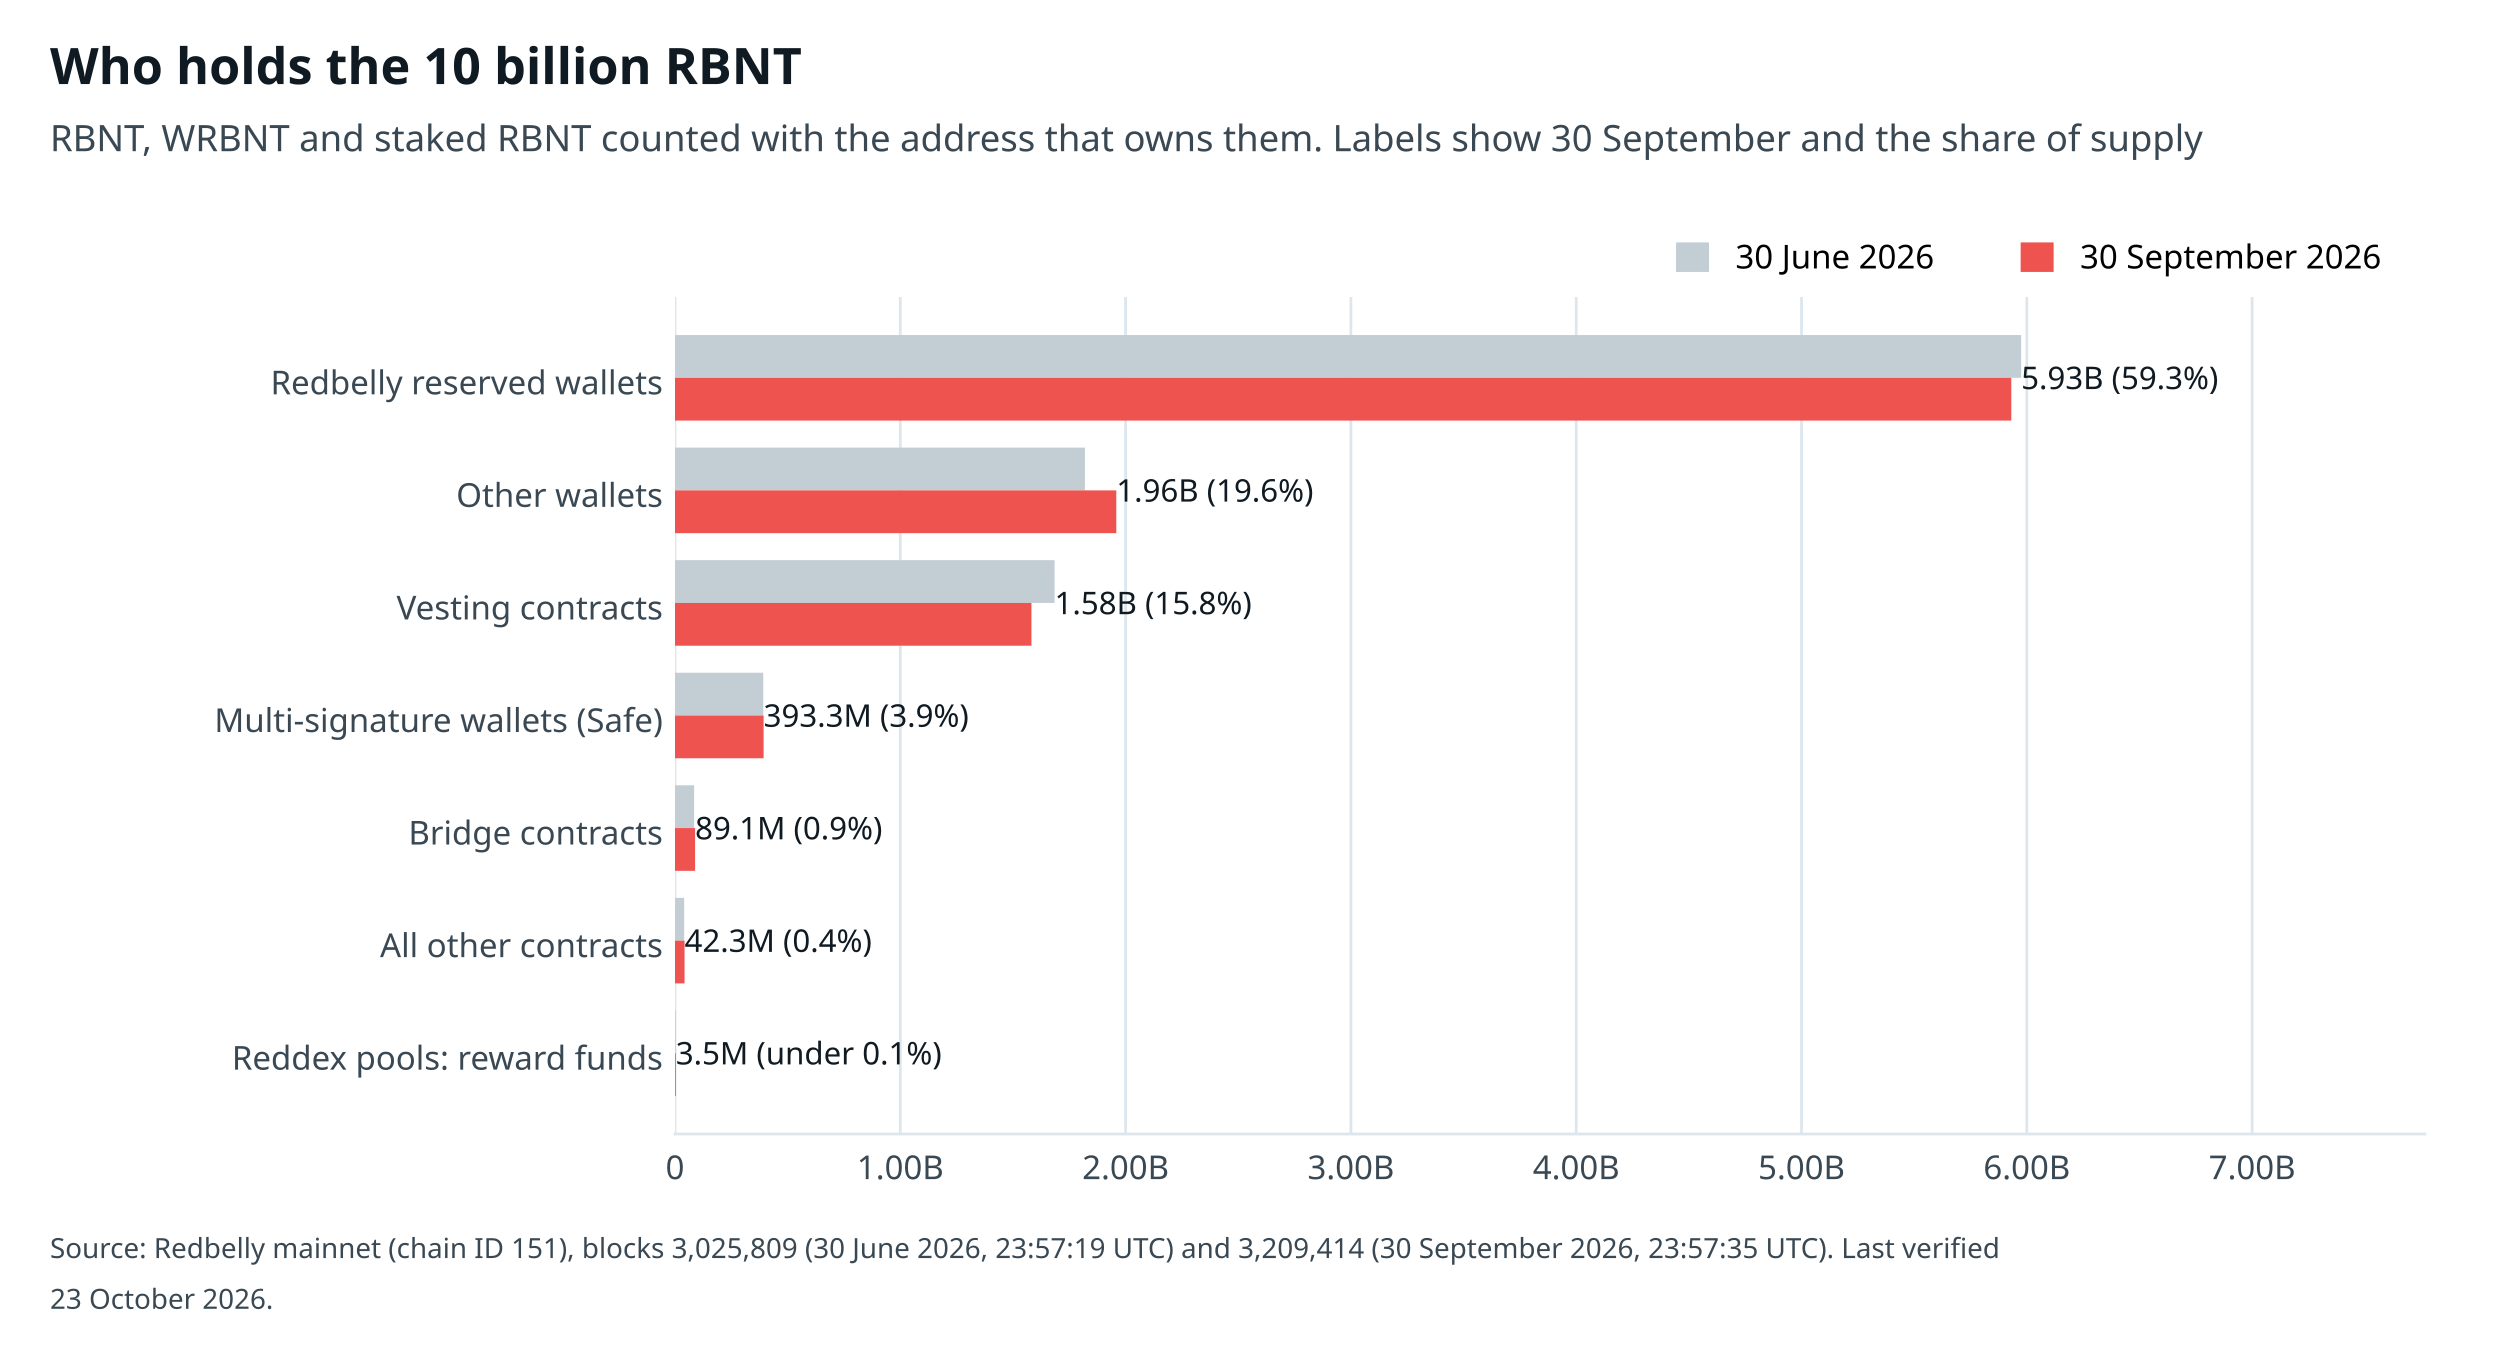
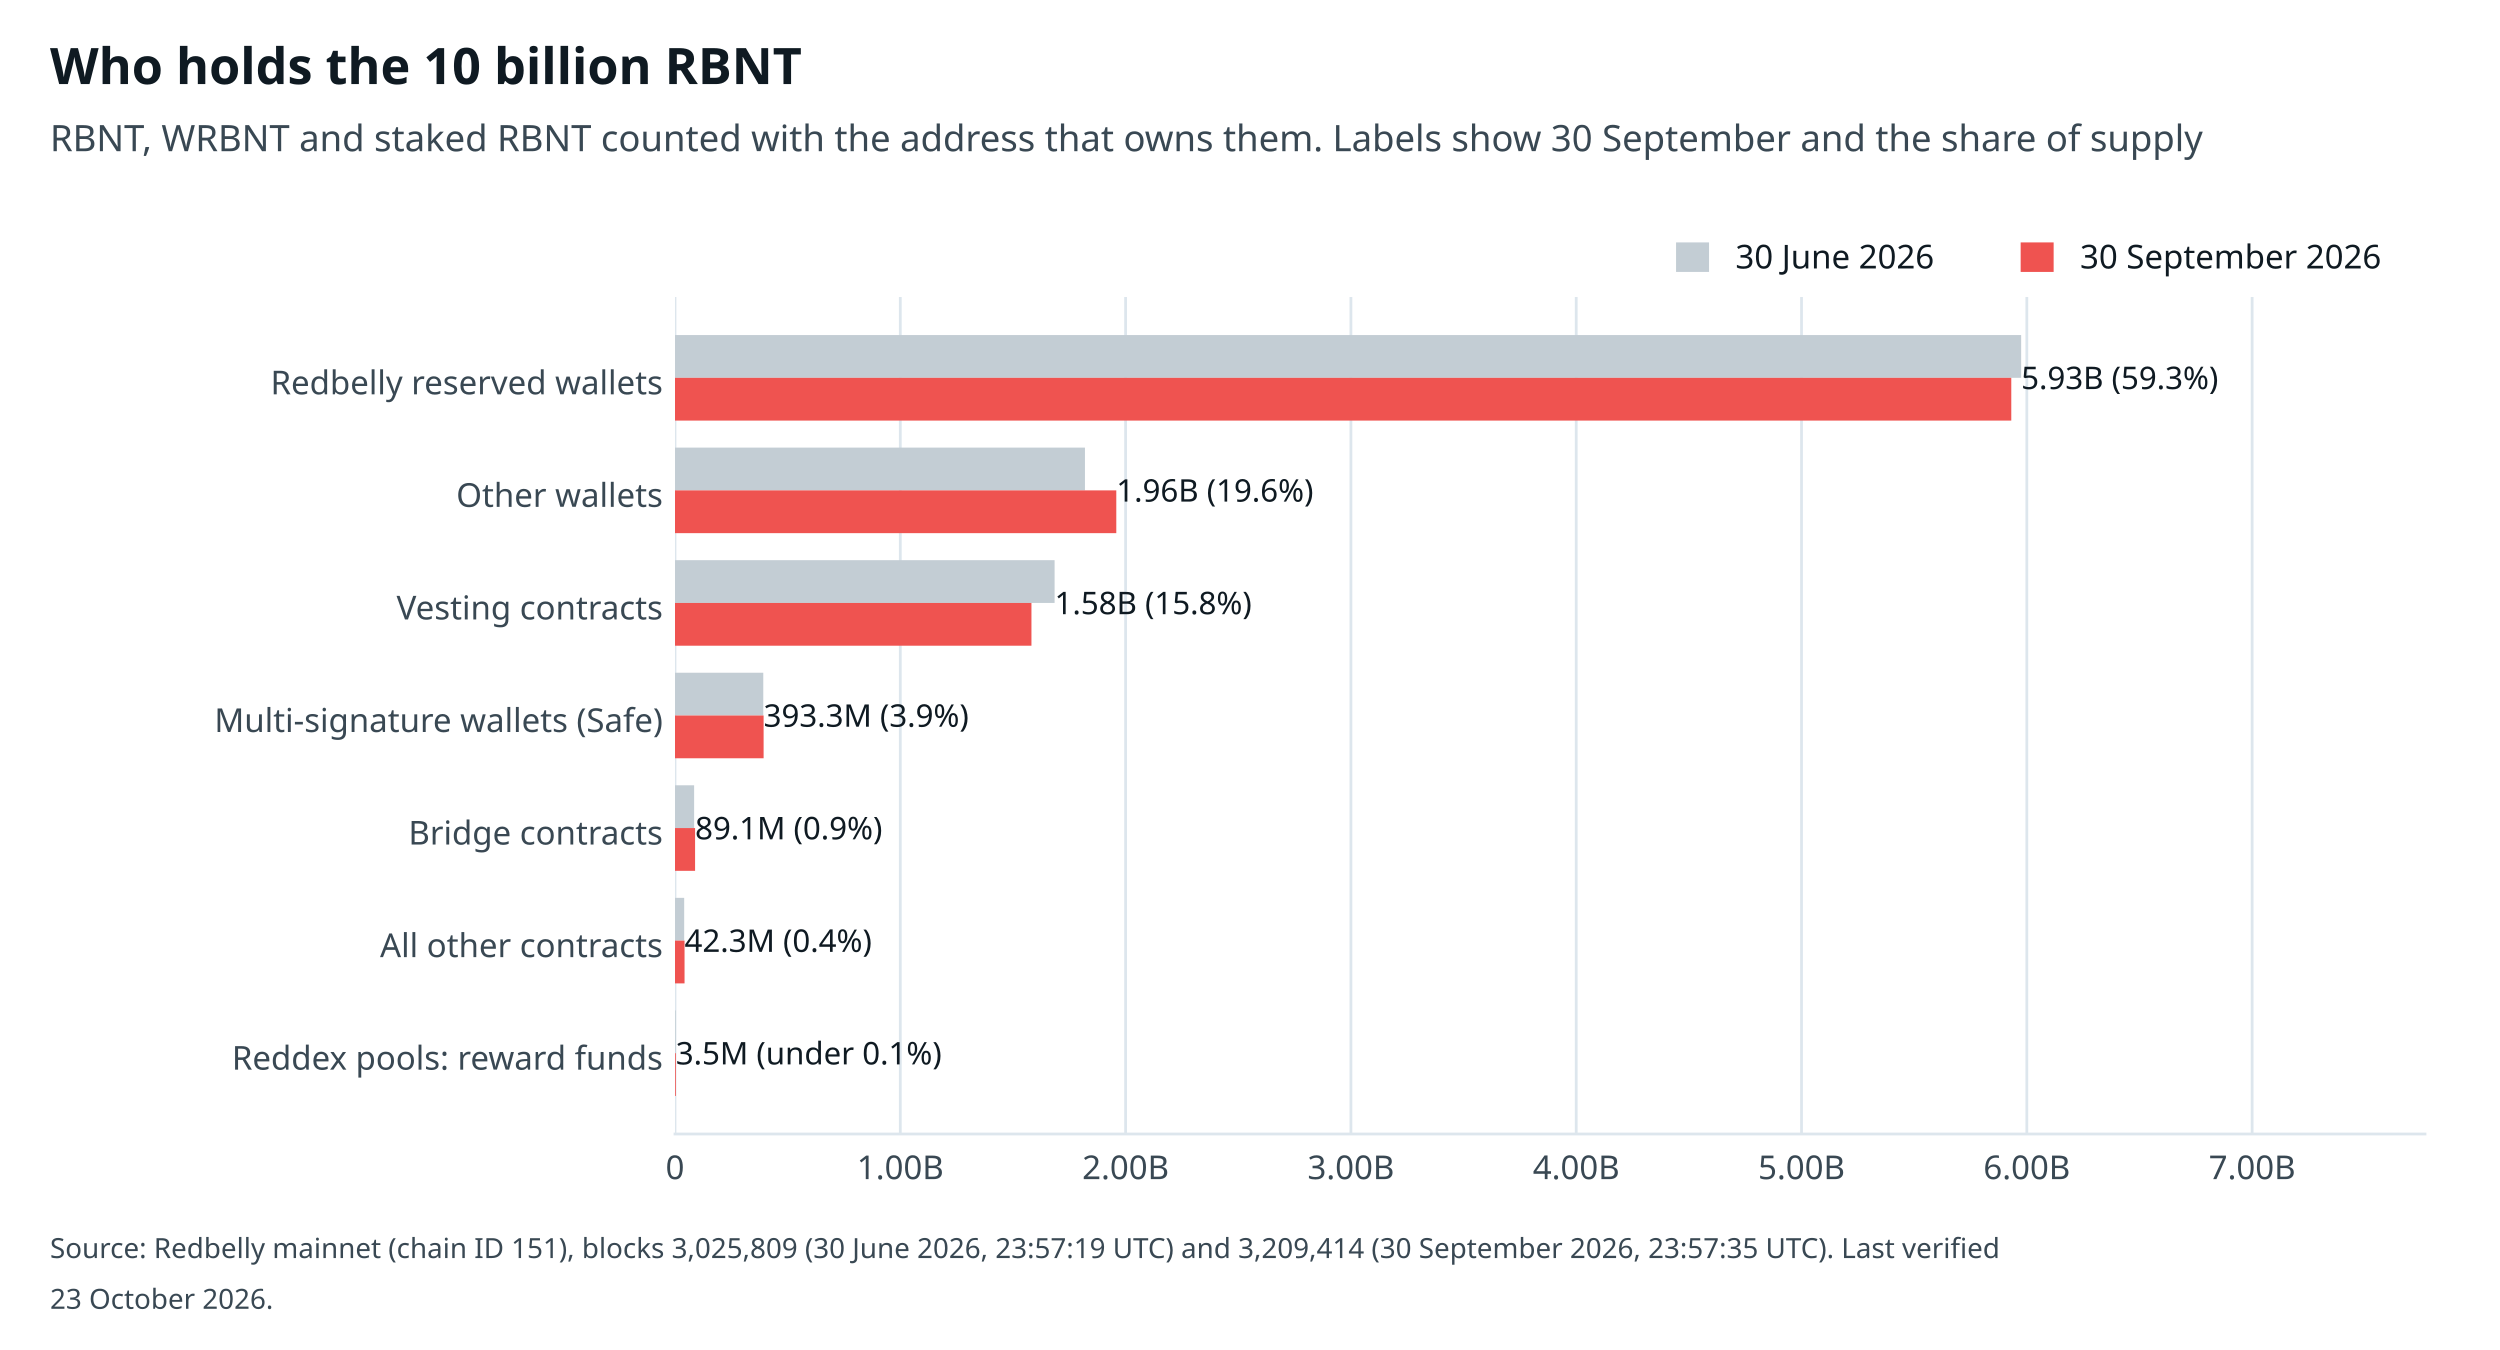
<svg xmlns="http://www.w3.org/2000/svg" width="720pt" height="388.8pt" viewBox="0 0 720 388.8" version="1.1">
  <defs>
    <style type="text/css">*{stroke-linejoin: round; stroke-linecap: butt}</style>
  </defs>
  <g id="figure_1">
    <g id="patch_1">
      <path d="M 0 388.8  L 720 388.8  L 720 0  L 0 0  z " style="fill: #ffffff" />
    </g>
    <g id="axes_1">
      <g id="patch_2">
        <path d="M 194.4 326.592  L 698.4 326.592  L 698.4 85.536  L 194.4 85.536  z " style="fill: #ffffff" />
      </g>
      <g id="matplotlib.axis_1">
        <g id="xtick_1">
          <g id="line2d_1">
-             <path d="M 194.4 326.592  L 194.4 85.536  " clip-path="url(#p96b35fbb8e)" style="fill: none; stroke: #dde6ed; stroke-width: 0.8; stroke-linecap: square" />
+             <path d="M 194.4 326.592  L 194.4 85.536  " clip-path="url(#p20a7516828)" style="fill: none; stroke: #dde6ed; stroke-width: 0.8; stroke-linecap: square" />
          </g>
          <g id="line2d_2" />
          <g id="text_1">
            <text style="font-size: 9.5px; font-family: 'Be Vietnam Pro'; text-anchor: middle; fill: #394853" x="194.4" y="339.592" transform="rotate(-0 194.4 339.592)">0</text>
          </g>
        </g>
        <g id="xtick_2">
          <g id="line2d_3">
-             <path d="M 259.288 326.592  L 259.288 85.536  " clip-path="url(#p96b35fbb8e)" style="fill: none; stroke: #dde6ed; stroke-width: 0.8; stroke-linecap: square" />
+             <path d="M 259.288 326.592  L 259.288 85.536  " clip-path="url(#p20a7516828)" style="fill: none; stroke: #dde6ed; stroke-width: 0.8; stroke-linecap: square" />
          </g>
          <g id="line2d_4" />
          <g id="text_2">
            <text style="font-size: 9.5px; font-family: 'Be Vietnam Pro'; text-anchor: middle; fill: #394853" x="259.288" y="339.592" transform="rotate(-0 259.2878 339.592)">1.00B</text>
          </g>
        </g>
        <g id="xtick_3">
          <g id="line2d_5">
-             <path d="M 324.176 326.592  L 324.176 85.536  " clip-path="url(#p96b35fbb8e)" style="fill: none; stroke: #dde6ed; stroke-width: 0.8; stroke-linecap: square" />
+             <path d="M 324.176 326.592  L 324.176 85.536  " clip-path="url(#p20a7516828)" style="fill: none; stroke: #dde6ed; stroke-width: 0.8; stroke-linecap: square" />
          </g>
          <g id="line2d_6" />
          <g id="text_3">
            <text style="font-size: 9.5px; font-family: 'Be Vietnam Pro'; text-anchor: middle; fill: #394853" x="324.176" y="339.592" transform="rotate(-0 324.1756 339.592)">2.00B</text>
          </g>
        </g>
        <g id="xtick_4">
          <g id="line2d_7">
-             <path d="M 389.063 326.592  L 389.063 85.536  " clip-path="url(#p96b35fbb8e)" style="fill: none; stroke: #dde6ed; stroke-width: 0.8; stroke-linecap: square" />
+             <path d="M 389.063 326.592  L 389.063 85.536  " clip-path="url(#p20a7516828)" style="fill: none; stroke: #dde6ed; stroke-width: 0.8; stroke-linecap: square" />
          </g>
          <g id="line2d_8" />
          <g id="text_4">
            <text style="font-size: 9.5px; font-family: 'Be Vietnam Pro'; text-anchor: middle; fill: #394853" x="389.063" y="339.592" transform="rotate(-0 389.0634 339.592)">3.00B</text>
          </g>
        </g>
        <g id="xtick_5">
          <g id="line2d_9">
-             <path d="M 453.951 326.592  L 453.951 85.536  " clip-path="url(#p96b35fbb8e)" style="fill: none; stroke: #dde6ed; stroke-width: 0.8; stroke-linecap: square" />
+             <path d="M 453.951 326.592  L 453.951 85.536  " clip-path="url(#p20a7516828)" style="fill: none; stroke: #dde6ed; stroke-width: 0.8; stroke-linecap: square" />
          </g>
          <g id="line2d_10" />
          <g id="text_5">
            <text style="font-size: 9.5px; font-family: 'Be Vietnam Pro'; text-anchor: middle; fill: #394853" x="453.951" y="339.592" transform="rotate(-0 453.9512 339.592)">4.00B</text>
          </g>
        </g>
        <g id="xtick_6">
          <g id="line2d_11">
-             <path d="M 518.839 326.592  L 518.839 85.536  " clip-path="url(#p96b35fbb8e)" style="fill: none; stroke: #dde6ed; stroke-width: 0.8; stroke-linecap: square" />
+             <path d="M 518.839 326.592  L 518.839 85.536  " clip-path="url(#p20a7516828)" style="fill: none; stroke: #dde6ed; stroke-width: 0.8; stroke-linecap: square" />
          </g>
          <g id="line2d_12" />
          <g id="text_6">
            <text style="font-size: 9.5px; font-family: 'Be Vietnam Pro'; text-anchor: middle; fill: #394853" x="518.839" y="339.592" transform="rotate(-0 518.8391 339.592)">5.00B</text>
          </g>
        </g>
        <g id="xtick_7">
          <g id="line2d_13">
-             <path d="M 583.727 326.592  L 583.727 85.536  " clip-path="url(#p96b35fbb8e)" style="fill: none; stroke: #dde6ed; stroke-width: 0.8; stroke-linecap: square" />
+             <path d="M 583.727 326.592  L 583.727 85.536  " clip-path="url(#p20a7516828)" style="fill: none; stroke: #dde6ed; stroke-width: 0.8; stroke-linecap: square" />
          </g>
          <g id="line2d_14" />
          <g id="text_7">
            <text style="font-size: 9.5px; font-family: 'Be Vietnam Pro'; text-anchor: middle; fill: #394853" x="583.727" y="339.592" transform="rotate(-0 583.7269 339.592)">6.00B</text>
          </g>
        </g>
        <g id="xtick_8">
          <g id="line2d_15">
-             <path d="M 648.615 326.592  L 648.615 85.536  " clip-path="url(#p96b35fbb8e)" style="fill: none; stroke: #dde6ed; stroke-width: 0.8; stroke-linecap: square" />
+             <path d="M 648.615 326.592  L 648.615 85.536  " clip-path="url(#p20a7516828)" style="fill: none; stroke: #dde6ed; stroke-width: 0.8; stroke-linecap: square" />
          </g>
          <g id="line2d_16" />
          <g id="text_8">
            <text style="font-size: 9.5px; font-family: 'Be Vietnam Pro'; text-anchor: middle; fill: #394853" x="648.615" y="339.592" transform="rotate(-0 648.6147 339.592)">7.00B</text>
          </g>
        </g>
      </g>
      <g id="matplotlib.axis_2">
        <g id="ytick_1">
          <g id="line2d_17" />
          <g id="text_9">
            <text style="font-size: 9.5px; font-family: 'Be Vietnam Pro'; text-anchor: end; fill: #394853" x="190.9" y="308.066" transform="rotate(-0 190.9 308.0663)">Reddex pools: reward funds</text>
          </g>
        </g>
        <g id="ytick_2">
          <g id="line2d_18" />
          <g id="text_10">
            <text style="font-size: 9.5px; font-family: 'Be Vietnam Pro'; text-anchor: end; fill: #394853" x="190.9" y="275.649" transform="rotate(-0 190.9 275.6489)">All other contracts</text>
          </g>
        </g>
        <g id="ytick_3">
          <g id="line2d_19" />
          <g id="text_11">
            <text style="font-size: 9.5px; font-family: 'Be Vietnam Pro'; text-anchor: end; fill: #394853" x="190.9" y="243.231" transform="rotate(-0 190.9 243.2314)">Bridge contracts</text>
          </g>
        </g>
        <g id="ytick_4">
          <g id="line2d_20" />
          <g id="text_12">
            <text style="font-size: 9.5px; font-family: 'Be Vietnam Pro'; text-anchor: end; fill: #394853" x="190.9" y="210.814" transform="rotate(-0 190.9 210.814)">Multi-signature wallets (Safe)</text>
          </g>
        </g>
        <g id="ytick_5">
          <g id="line2d_21" />
          <g id="text_13">
            <text style="font-size: 9.5px; font-family: 'Be Vietnam Pro'; text-anchor: end; fill: #394853" x="190.9" y="178.397" transform="rotate(-0 190.9 178.3966)">Vesting contracts</text>
          </g>
        </g>
        <g id="ytick_6">
          <g id="line2d_22" />
          <g id="text_14">
            <text style="font-size: 9.5px; font-family: 'Be Vietnam Pro'; text-anchor: end; fill: #394853" x="190.9" y="145.979" transform="rotate(-0 190.9 145.9791)">Other wallets</text>
          </g>
        </g>
        <g id="ytick_7">
          <g id="line2d_23" />
          <g id="text_15">
            <text style="font-size: 9.5px; font-family: 'Be Vietnam Pro'; text-anchor: end; fill: #394853" x="190.9" y="113.562" transform="rotate(-0 190.9 113.5617)">Redbelly reserved wallets</text>
          </g>
        </g>
      </g>
      <g id="patch_3">
-         <path d="M 194.4 303.316  L 194.614 303.316  L 194.614 290.998  L 194.4 290.998  z " clip-path="url(#p96b35fbb8e)" style="fill: #c3cdd4" />
+         <path d="M 194.4 303.316  L 194.614 303.316  L 194.614 290.998  L 194.4 290.998  z " clip-path="url(#p20a7516828)" style="fill: #c3cdd4" />
      </g>
      <g id="patch_4">
-         <path d="M 194.4 270.899  L 197.045 270.899  L 197.045 258.58  L 194.4 258.58  z " clip-path="url(#p96b35fbb8e)" style="fill: #c3cdd4" />
+         <path d="M 194.4 270.899  L 197.045 270.899  L 197.045 258.58  L 194.4 258.58  z " clip-path="url(#p20a7516828)" style="fill: #c3cdd4" />
      </g>
      <g id="patch_5">
-         <path d="M 194.4 238.481  L 199.908 238.481  L 199.908 226.163  L 194.4 226.163  z " clip-path="url(#p96b35fbb8e)" style="fill: #c3cdd4" />
+         <path d="M 194.4 238.481  L 199.908 238.481  L 199.908 226.163  L 194.4 226.163  z " clip-path="url(#p20a7516828)" style="fill: #c3cdd4" />
      </g>
      <g id="patch_6">
-         <path d="M 194.4 206.064  L 219.825 206.064  L 219.825 193.745  L 194.4 193.745  z " clip-path="url(#p96b35fbb8e)" style="fill: #c3cdd4" />
+         <path d="M 194.4 206.064  L 219.825 206.064  L 219.825 193.745  L 194.4 193.745  z " clip-path="url(#p20a7516828)" style="fill: #c3cdd4" />
      </g>
      <g id="patch_7">
-         <path d="M 194.4 173.647  L 303.723 173.647  L 303.723 161.328  L 194.4 161.328  z " clip-path="url(#p96b35fbb8e)" style="fill: #c3cdd4" />
+         <path d="M 194.4 173.647  L 303.723 173.647  L 303.723 161.328  L 194.4 161.328  z " clip-path="url(#p20a7516828)" style="fill: #c3cdd4" />
      </g>
      <g id="patch_8">
-         <path d="M 194.4 141.229  L 312.468 141.229  L 312.468 128.911  L 194.4 128.911  z " clip-path="url(#p96b35fbb8e)" style="fill: #c3cdd4" />
+         <path d="M 194.4 141.229  L 312.468 141.229  L 312.468 128.911  L 194.4 128.911  z " clip-path="url(#p20a7516828)" style="fill: #c3cdd4" />
      </g>
      <g id="patch_9">
-         <path d="M 194.4 108.812  L 582.092 108.812  L 582.092 96.493  L 194.4 96.493  z " clip-path="url(#p96b35fbb8e)" style="fill: #c3cdd4" />
+         <path d="M 194.4 108.812  L 582.092 108.812  L 582.092 96.493  L 194.4 96.493  z " clip-path="url(#p20a7516828)" style="fill: #c3cdd4" />
      </g>
      <g id="patch_10">
-         <path d="M 194.4 315.635  L 194.629 315.635  L 194.629 303.316  L 194.4 303.316  z " clip-path="url(#p96b35fbb8e)" style="fill: #ef5350" />
+         <path d="M 194.4 315.635  L 194.629 315.635  L 194.629 303.316  L 194.4 303.316  z " clip-path="url(#p20a7516828)" style="fill: #ef5350" />
      </g>
      <g id="patch_11">
-         <path d="M 194.4 283.217  L 197.148 283.217  L 197.148 270.899  L 194.4 270.899  z " clip-path="url(#p96b35fbb8e)" style="fill: #ef5350" />
+         <path d="M 194.4 283.217  L 197.148 283.217  L 197.148 270.899  L 194.4 270.899  z " clip-path="url(#p20a7516828)" style="fill: #ef5350" />
      </g>
      <g id="patch_12">
-         <path d="M 194.4 250.8  L 200.183 250.8  L 200.183 238.481  L 194.4 238.481  z " clip-path="url(#p96b35fbb8e)" style="fill: #ef5350" />
+         <path d="M 194.4 250.8  L 200.183 250.8  L 200.183 238.481  L 194.4 238.481  z " clip-path="url(#p20a7516828)" style="fill: #ef5350" />
      </g>
      <g id="patch_13">
-         <path d="M 194.4 218.383  L 219.918 218.383  L 219.918 206.064  L 194.4 206.064  z " clip-path="url(#p96b35fbb8e)" style="fill: #ef5350" />
+         <path d="M 194.4 218.383  L 219.918 218.383  L 219.918 206.064  L 194.4 206.064  z " clip-path="url(#p20a7516828)" style="fill: #ef5350" />
      </g>
      <g id="patch_14">
-         <path d="M 194.4 185.965  L 297.057 185.965  L 297.057 173.647  L 194.4 173.647  z " clip-path="url(#p96b35fbb8e)" style="fill: #ef5350" />
+         <path d="M 194.4 185.965  L 297.057 185.965  L 297.057 173.647  L 194.4 173.647  z " clip-path="url(#p20a7516828)" style="fill: #ef5350" />
      </g>
      <g id="patch_15">
-         <path d="M 194.4 153.548  L 321.492 153.548  L 321.492 141.229  L 194.4 141.229  z " clip-path="url(#p96b35fbb8e)" style="fill: #ef5350" />
+         <path d="M 194.4 153.548  L 321.492 153.548  L 321.492 141.229  L 194.4 141.229  z " clip-path="url(#p20a7516828)" style="fill: #ef5350" />
      </g>
      <g id="patch_16">
-         <path d="M 194.4 121.13  L 579.249 121.13  L 579.249 108.812  L 194.4 108.812  z " clip-path="url(#p96b35fbb8e)" style="fill: #ef5350" />
+         <path d="M 194.4 121.13  L 579.249 121.13  L 579.249 108.812  L 194.4 108.812  z " clip-path="url(#p20a7516828)" style="fill: #ef5350" />
      </g>
      <g id="patch_17">
        <path d="M 194.4 326.592  L 698.4 326.592  " style="fill: none; stroke: #dde6ed; stroke-width: 0.8; stroke-linejoin: miter; stroke-linecap: square" />
      </g>
      <g id="text_16">
        <text style="font-size: 9px; font-family: 'JetBrains Mono'; text-anchor: start; fill: #0f1a22" x="194.629" y="306.556" transform="rotate(-0 194.6288 306.5563)">  3.5M  (under 0.1%)</text>
      </g>
      <g id="text_17">
        <text style="font-size: 9px; font-family: 'JetBrains Mono'; text-anchor: start; fill: #0f1a22" x="197.148" y="274.139" transform="rotate(-0 197.1478 274.1389)">  42.3M  (0.4%)</text>
      </g>
      <g id="text_18">
        <text style="font-size: 9px; font-family: 'JetBrains Mono'; text-anchor: start; fill: #0f1a22" x="200.183" y="241.721" transform="rotate(-0 200.1827 241.7214)">  89.1M  (0.9%)</text>
      </g>
      <g id="text_19">
        <text style="font-size: 9px; font-family: 'JetBrains Mono'; text-anchor: start; fill: #0f1a22" x="219.918" y="209.304" transform="rotate(-0 219.9183 209.304)">  393.3M  (3.9%)</text>
      </g>
      <g id="text_20">
        <text style="font-size: 9px; font-family: 'JetBrains Mono'; text-anchor: start; fill: #0f1a22" x="303.723" y="176.887" transform="rotate(-0 303.7232 176.8866)">  1.58B  (15.8%)</text>
      </g>
      <g id="text_21">
        <text style="font-size: 9px; font-family: 'JetBrains Mono'; text-anchor: start; fill: #0f1a22" x="321.492" y="144.469" transform="rotate(-0 321.4924 144.4691)">  1.96B  (19.6%)</text>
      </g>
      <g id="text_22">
        <text style="font-size: 9px; font-family: 'JetBrains Mono'; text-anchor: start; fill: #0f1a22" x="582.092" y="112.052" transform="rotate(-0 582.0923 112.0517)">  5.93B  (59.3%)</text>
      </g>
      <g id="legend_1">
        <g id="patch_18">
          <path d="M 482.705 78.316  L 492.205 78.316  L 492.205 69.814  L 482.705 69.814  z " style="fill: #c3cdd4" />
        </g>
        <g id="text_23">
-           <text style="font-size: 9.5px; font-family: 'Be Vietnam Pro'; text-anchor: start" x="499.805" y="77.319" transform="rotate(-0 499.8055 77.3185)">30 June 2026</text>
+           <text style="font-size: 9.5px; font-family: 'Be Vietnam Pro'; text-anchor: start; fill: #0f1a22" x="499.805" y="77.319" transform="rotate(-0 499.8055 77.3185)">30 June 2026</text>
        </g>
        <g id="patch_19">
          <path d="M 581.949 78.316  L 591.449 78.316  L 591.449 69.814  L 581.949 69.814  z " style="fill: #ef5350" />
        </g>
        <g id="text_24">
-           <text style="font-size: 9.5px; font-family: 'Be Vietnam Pro'; text-anchor: start" x="599.049" y="77.319" transform="rotate(-0 599.0493 77.3185)">30 September 2026</text>
+           <text style="font-size: 9.5px; font-family: 'Be Vietnam Pro'; text-anchor: start; fill: #0f1a22" x="599.049" y="77.319" transform="rotate(-0 599.0493 77.3185)">30 September 2026</text>
        </g>
      </g>
    </g>
    <g id="text_25">
      <text style="font-weight: 700; font-size: 14.5px; font-family: 'Be Vietnam Pro'; text-anchor: start; fill: #0f1a22" x="14.4" y="24.22" transform="rotate(-0 14.4 24.22)">Who holds the 10 billion RBNT</text>
    </g>
    <g id="text_26">
      <text style="font-size: 10.5px; font-family: 'Be Vietnam Pro'; text-anchor: start; fill: #394853" x="14.4" y="43.548" transform="rotate(-0 14.4 43.548)">RBNT, WRBNT and staked RBNT counted with the address that owns them. Labels show 30 September and the share of supply</text>
    </g>
    <g id="text_27">
      <text style="font-size: 8px; font-family: 'Be Vietnam Pro'; fill: #394853" transform="translate(14.4 362.3157)">Source: Redbelly mainnet (chain ID 151), blocks 3,025,809 (30 June 2026, 23:57:19 UTC) and 3,209,414 (30 September 2026, 23:57:35 UTC). Last verified</text>
      <text style="font-size: 8px; font-family: 'Be Vietnam Pro'; fill: #394853" transform="translate(14.4 376.94)">23 October 2026.</text>
    </g>
  </g>
  <defs>
-     <clipPath id="p96b35fbb8e">
+     <clipPath id="p20a7516828">
      <rect x="194.4" y="85.536" width="504" height="241.056" />
    </clipPath>
  </defs>
</svg>
